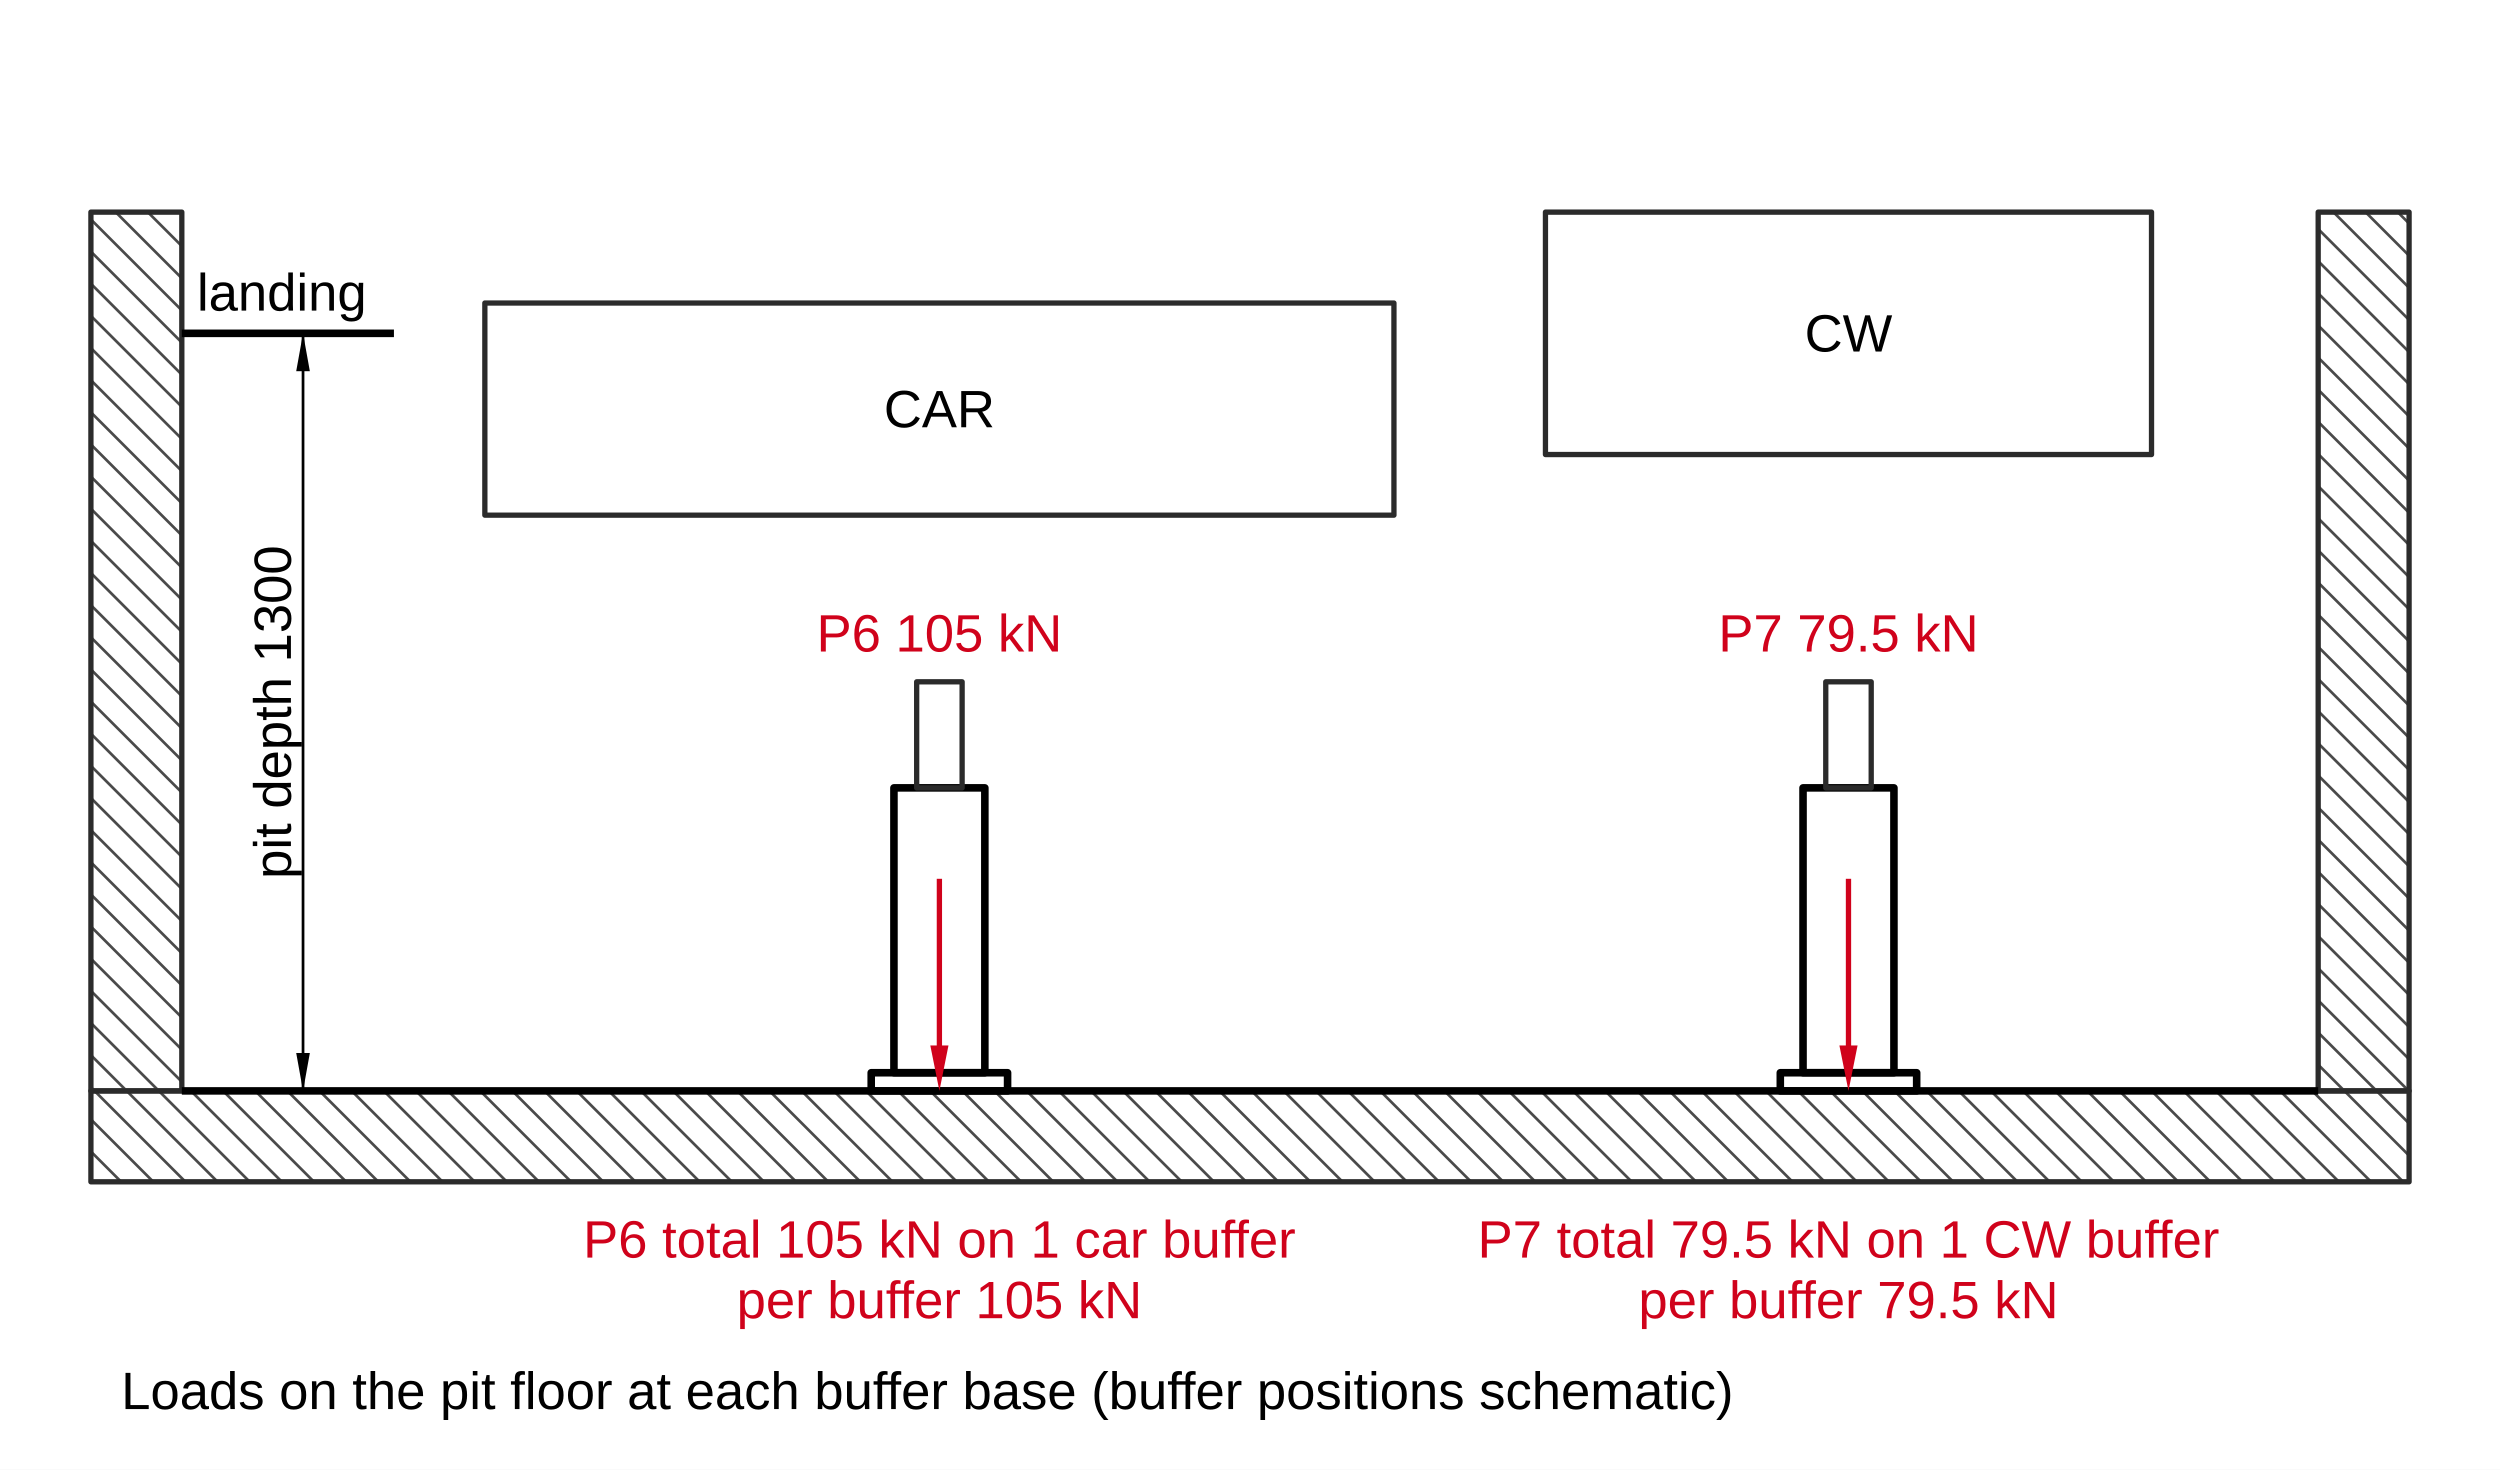
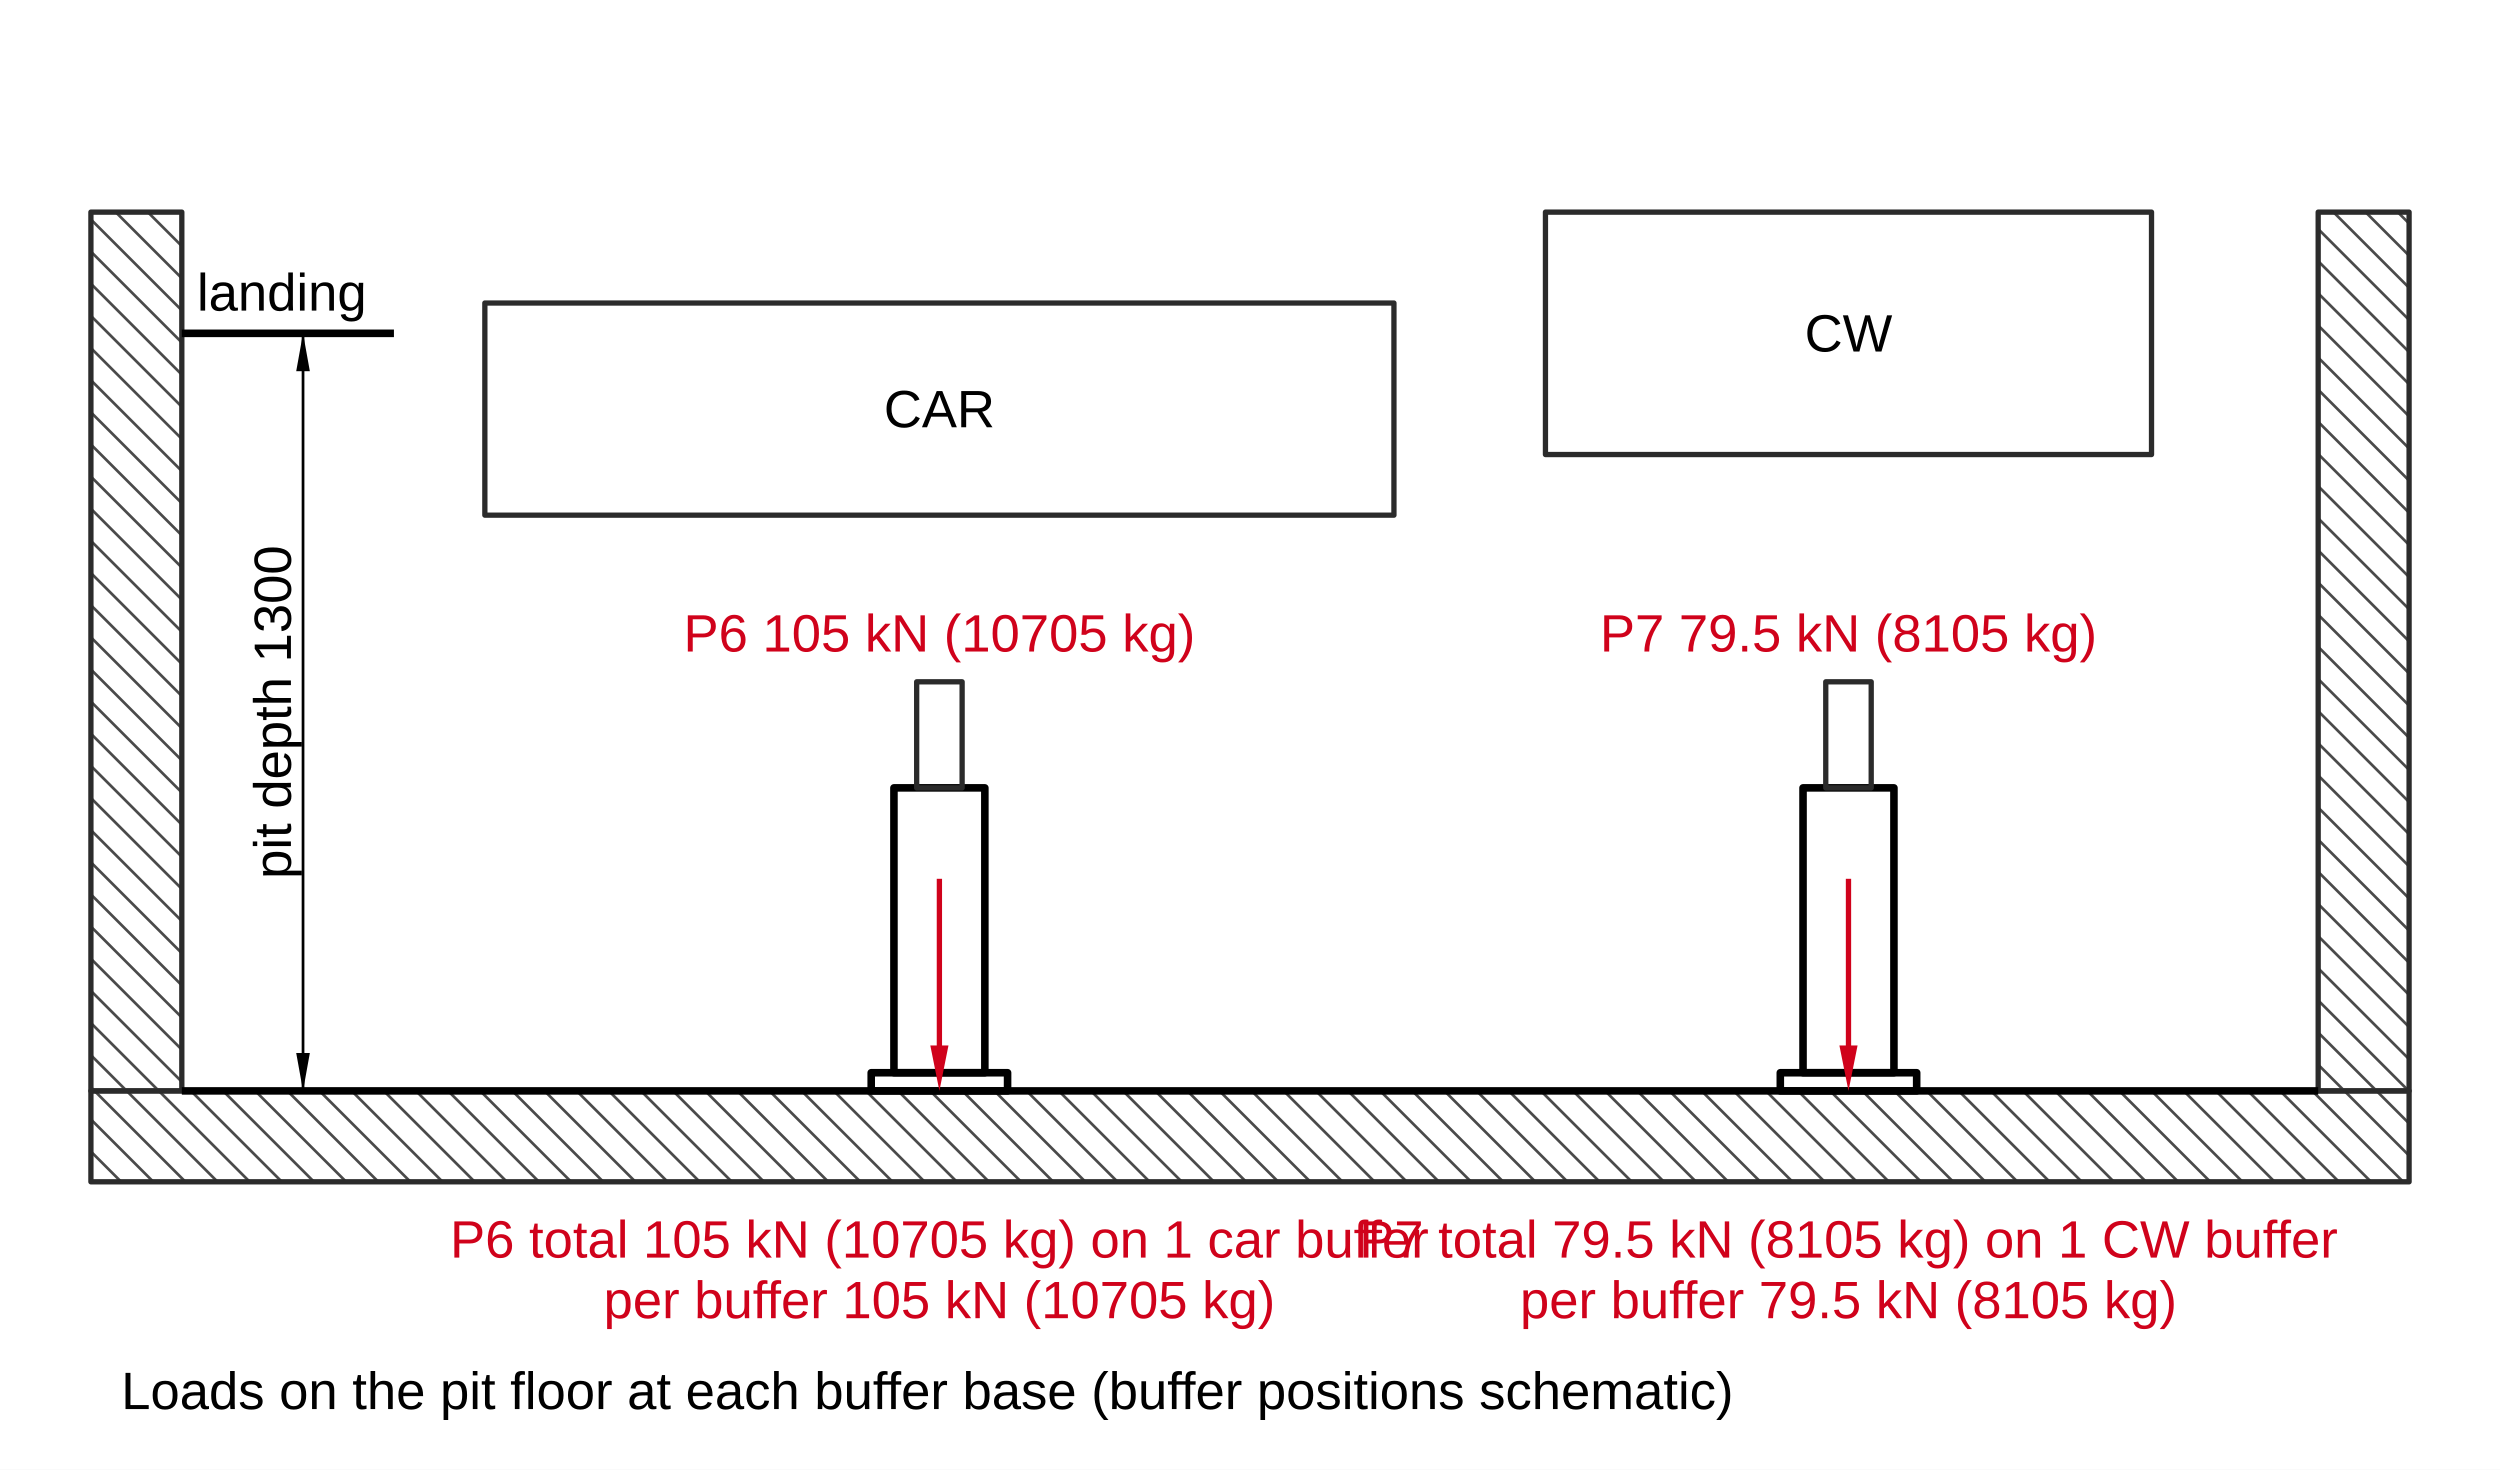
<svg xmlns="http://www.w3.org/2000/svg" version="1.1" width="165mm" height="97mm" viewBox="0 0 1650 970" data-figure="F9">
  <rect x="0" y="0" width="1650" height="970" fill="#FFFFFF" />
  <polyline points="1589.74,720 1590,720.26" fill="none" stroke="#4A4A4A" stroke-width="1.8" stroke-linejoin="round" stroke-linecap="butt" />
  <polyline points="1568.53,720 1590,741.47" fill="none" stroke="#4A4A4A" stroke-width="1.8" stroke-linejoin="round" stroke-linecap="butt" />
  <polyline points="1547.31,720 1590,762.69" fill="none" stroke="#4A4A4A" stroke-width="1.8" stroke-linejoin="round" stroke-linecap="butt" />
  <polyline points="1526.1,720 1586.1,780" fill="none" stroke="#4A4A4A" stroke-width="1.8" stroke-linejoin="round" stroke-linecap="butt" />
  <polyline points="1504.89,720 1564.89,780" fill="none" stroke="#4A4A4A" stroke-width="1.8" stroke-linejoin="round" stroke-linecap="butt" />
  <polyline points="1483.68,720 1543.68,780" fill="none" stroke="#4A4A4A" stroke-width="1.8" stroke-linejoin="round" stroke-linecap="butt" />
  <polyline points="1462.46,720 1522.46,780" fill="none" stroke="#4A4A4A" stroke-width="1.8" stroke-linejoin="round" stroke-linecap="butt" />
  <polyline points="1441.25,720 1501.25,780" fill="none" stroke="#4A4A4A" stroke-width="1.8" stroke-linejoin="round" stroke-linecap="butt" />
  <polyline points="1420.04,720 1480.04,780" fill="none" stroke="#4A4A4A" stroke-width="1.8" stroke-linejoin="round" stroke-linecap="butt" />
  <polyline points="1398.82,720 1458.82,780" fill="none" stroke="#4A4A4A" stroke-width="1.8" stroke-linejoin="round" stroke-linecap="butt" />
  <polyline points="1377.61,720 1437.61,780" fill="none" stroke="#4A4A4A" stroke-width="1.8" stroke-linejoin="round" stroke-linecap="butt" />
  <polyline points="1356.4,720 1416.4,780" fill="none" stroke="#4A4A4A" stroke-width="1.8" stroke-linejoin="round" stroke-linecap="butt" />
  <polyline points="1335.18,720 1395.18,780" fill="none" stroke="#4A4A4A" stroke-width="1.8" stroke-linejoin="round" stroke-linecap="butt" />
  <polyline points="1313.97,720 1373.97,780" fill="none" stroke="#4A4A4A" stroke-width="1.8" stroke-linejoin="round" stroke-linecap="butt" />
  <polyline points="1292.76,720 1352.76,780" fill="none" stroke="#4A4A4A" stroke-width="1.8" stroke-linejoin="round" stroke-linecap="butt" />
  <polyline points="1271.54,720 1331.54,780" fill="none" stroke="#4A4A4A" stroke-width="1.8" stroke-linejoin="round" stroke-linecap="butt" />
  <polyline points="1250.33,720 1310.33,780" fill="none" stroke="#4A4A4A" stroke-width="1.8" stroke-linejoin="round" stroke-linecap="butt" />
  <polyline points="1229.12,720 1289.12,780" fill="none" stroke="#4A4A4A" stroke-width="1.8" stroke-linejoin="round" stroke-linecap="butt" />
  <polyline points="1207.9,720 1267.9,780" fill="none" stroke="#4A4A4A" stroke-width="1.8" stroke-linejoin="round" stroke-linecap="butt" />
  <polyline points="1186.69,720 1246.69,780" fill="none" stroke="#4A4A4A" stroke-width="1.8" stroke-linejoin="round" stroke-linecap="butt" />
  <polyline points="1165.48,720 1225.48,780" fill="none" stroke="#4A4A4A" stroke-width="1.8" stroke-linejoin="round" stroke-linecap="butt" />
  <polyline points="1144.26,720 1204.26,780" fill="none" stroke="#4A4A4A" stroke-width="1.8" stroke-linejoin="round" stroke-linecap="butt" />
  <polyline points="1123.05,720 1183.05,780" fill="none" stroke="#4A4A4A" stroke-width="1.8" stroke-linejoin="round" stroke-linecap="butt" />
  <polyline points="1101.84,720 1161.84,780" fill="none" stroke="#4A4A4A" stroke-width="1.8" stroke-linejoin="round" stroke-linecap="butt" />
  <polyline points="1080.62,720 1140.62,780" fill="none" stroke="#4A4A4A" stroke-width="1.8" stroke-linejoin="round" stroke-linecap="butt" />
  <polyline points="1059.41,720 1119.41,780" fill="none" stroke="#4A4A4A" stroke-width="1.8" stroke-linejoin="round" stroke-linecap="butt" />
  <polyline points="1038.2,720 1098.2,780" fill="none" stroke="#4A4A4A" stroke-width="1.8" stroke-linejoin="round" stroke-linecap="butt" />
  <polyline points="1016.98,720 1076.98,780" fill="none" stroke="#4A4A4A" stroke-width="1.8" stroke-linejoin="round" stroke-linecap="butt" />
  <polyline points="995.77,720 1055.77,780" fill="none" stroke="#4A4A4A" stroke-width="1.8" stroke-linejoin="round" stroke-linecap="butt" />
  <polyline points="974.56,720 1034.56,780" fill="none" stroke="#4A4A4A" stroke-width="1.8" stroke-linejoin="round" stroke-linecap="butt" />
  <polyline points="953.35,720 1013.35,780" fill="none" stroke="#4A4A4A" stroke-width="1.8" stroke-linejoin="round" stroke-linecap="butt" />
  <polyline points="932.13,720 992.13,780" fill="none" stroke="#4A4A4A" stroke-width="1.8" stroke-linejoin="round" stroke-linecap="butt" />
  <polyline points="910.92,720 970.92,780" fill="none" stroke="#4A4A4A" stroke-width="1.8" stroke-linejoin="round" stroke-linecap="butt" />
  <polyline points="889.71,720 949.71,780" fill="none" stroke="#4A4A4A" stroke-width="1.8" stroke-linejoin="round" stroke-linecap="butt" />
  <polyline points="868.49,720 928.49,780" fill="none" stroke="#4A4A4A" stroke-width="1.8" stroke-linejoin="round" stroke-linecap="butt" />
  <polyline points="847.28,720 907.28,780" fill="none" stroke="#4A4A4A" stroke-width="1.8" stroke-linejoin="round" stroke-linecap="butt" />
  <polyline points="826.07,720 886.07,780" fill="none" stroke="#4A4A4A" stroke-width="1.8" stroke-linejoin="round" stroke-linecap="butt" />
  <polyline points="804.85,720 864.85,780" fill="none" stroke="#4A4A4A" stroke-width="1.8" stroke-linejoin="round" stroke-linecap="butt" />
  <polyline points="783.64,720 843.64,780" fill="none" stroke="#4A4A4A" stroke-width="1.8" stroke-linejoin="round" stroke-linecap="butt" />
  <polyline points="762.43,720 822.43,780" fill="none" stroke="#4A4A4A" stroke-width="1.8" stroke-linejoin="round" stroke-linecap="butt" />
  <polyline points="741.21,720 801.21,780" fill="none" stroke="#4A4A4A" stroke-width="1.8" stroke-linejoin="round" stroke-linecap="butt" />
  <polyline points="720,720 780,780" fill="none" stroke="#4A4A4A" stroke-width="1.8" stroke-linejoin="round" stroke-linecap="butt" />
  <polyline points="698.79,720 758.79,780" fill="none" stroke="#4A4A4A" stroke-width="1.8" stroke-linejoin="round" stroke-linecap="butt" />
  <polyline points="677.57,720 737.57,780" fill="none" stroke="#4A4A4A" stroke-width="1.8" stroke-linejoin="round" stroke-linecap="butt" />
  <polyline points="656.36,720 716.36,780" fill="none" stroke="#4A4A4A" stroke-width="1.8" stroke-linejoin="round" stroke-linecap="butt" />
  <polyline points="635.15,720 695.15,780" fill="none" stroke="#4A4A4A" stroke-width="1.8" stroke-linejoin="round" stroke-linecap="butt" />
  <polyline points="613.93,720 673.93,780" fill="none" stroke="#4A4A4A" stroke-width="1.8" stroke-linejoin="round" stroke-linecap="butt" />
  <polyline points="592.72,720 652.72,780" fill="none" stroke="#4A4A4A" stroke-width="1.8" stroke-linejoin="round" stroke-linecap="butt" />
  <polyline points="571.51,720 631.51,780" fill="none" stroke="#4A4A4A" stroke-width="1.8" stroke-linejoin="round" stroke-linecap="butt" />
  <polyline points="550.29,720 610.29,780" fill="none" stroke="#4A4A4A" stroke-width="1.8" stroke-linejoin="round" stroke-linecap="butt" />
  <polyline points="529.08,720 589.08,780" fill="none" stroke="#4A4A4A" stroke-width="1.8" stroke-linejoin="round" stroke-linecap="butt" />
  <polyline points="507.87,720 567.87,780" fill="none" stroke="#4A4A4A" stroke-width="1.8" stroke-linejoin="round" stroke-linecap="butt" />
  <polyline points="486.65,720 546.65,780" fill="none" stroke="#4A4A4A" stroke-width="1.8" stroke-linejoin="round" stroke-linecap="butt" />
  <polyline points="465.44,720 525.44,780" fill="none" stroke="#4A4A4A" stroke-width="1.8" stroke-linejoin="round" stroke-linecap="butt" />
  <polyline points="444.23,720 504.23,780" fill="none" stroke="#4A4A4A" stroke-width="1.8" stroke-linejoin="round" stroke-linecap="butt" />
  <polyline points="423.02,720 483.02,780" fill="none" stroke="#4A4A4A" stroke-width="1.8" stroke-linejoin="round" stroke-linecap="butt" />
  <polyline points="401.8,720 461.8,780" fill="none" stroke="#4A4A4A" stroke-width="1.8" stroke-linejoin="round" stroke-linecap="butt" />
  <polyline points="380.59,720 440.59,780" fill="none" stroke="#4A4A4A" stroke-width="1.8" stroke-linejoin="round" stroke-linecap="butt" />
  <polyline points="359.38,720 419.38,780" fill="none" stroke="#4A4A4A" stroke-width="1.8" stroke-linejoin="round" stroke-linecap="butt" />
  <polyline points="338.16,720 398.16,780" fill="none" stroke="#4A4A4A" stroke-width="1.8" stroke-linejoin="round" stroke-linecap="butt" />
  <polyline points="316.95,720 376.95,780" fill="none" stroke="#4A4A4A" stroke-width="1.8" stroke-linejoin="round" stroke-linecap="butt" />
  <polyline points="295.74,720 355.74,780" fill="none" stroke="#4A4A4A" stroke-width="1.8" stroke-linejoin="round" stroke-linecap="butt" />
  <polyline points="274.52,720 334.52,780" fill="none" stroke="#4A4A4A" stroke-width="1.8" stroke-linejoin="round" stroke-linecap="butt" />
  <polyline points="253.31,720 313.31,780" fill="none" stroke="#4A4A4A" stroke-width="1.8" stroke-linejoin="round" stroke-linecap="butt" />
  <polyline points="232.1,720 292.1,780" fill="none" stroke="#4A4A4A" stroke-width="1.8" stroke-linejoin="round" stroke-linecap="butt" />
  <polyline points="210.88,720 270.88,780" fill="none" stroke="#4A4A4A" stroke-width="1.8" stroke-linejoin="round" stroke-linecap="butt" />
  <polyline points="189.67,720 249.67,780" fill="none" stroke="#4A4A4A" stroke-width="1.8" stroke-linejoin="round" stroke-linecap="butt" />
  <polyline points="168.46,720 228.46,780" fill="none" stroke="#4A4A4A" stroke-width="1.8" stroke-linejoin="round" stroke-linecap="butt" />
  <polyline points="147.24,720 207.24,780" fill="none" stroke="#4A4A4A" stroke-width="1.8" stroke-linejoin="round" stroke-linecap="butt" />
  <polyline points="126.03,720 186.03,780" fill="none" stroke="#4A4A4A" stroke-width="1.8" stroke-linejoin="round" stroke-linecap="butt" />
  <polyline points="104.82,720 164.82,780" fill="none" stroke="#4A4A4A" stroke-width="1.8" stroke-linejoin="round" stroke-linecap="butt" />
  <polyline points="83.6,720 143.6,780" fill="none" stroke="#4A4A4A" stroke-width="1.8" stroke-linejoin="round" stroke-linecap="butt" />
  <polyline points="62.39,720 122.39,780" fill="none" stroke="#4A4A4A" stroke-width="1.8" stroke-linejoin="round" stroke-linecap="butt" />
  <polyline points="60,738.82 101.18,780" fill="none" stroke="#4A4A4A" stroke-width="1.8" stroke-linejoin="round" stroke-linecap="butt" />
  <polyline points="60,760.04 79.96,780" fill="none" stroke="#4A4A4A" stroke-width="1.8" stroke-linejoin="round" stroke-linecap="butt" />
  <polygon data-tag="pit-floor" points="60,720 1590,720 1590,780 60,780" fill="none" stroke="#2B2B2B" stroke-width="3.5" stroke-linejoin="round" stroke-linecap="butt" />
  <polyline points="118.79,140 120,141.21" fill="none" stroke="#4A4A4A" stroke-width="1.8" stroke-linejoin="round" stroke-linecap="butt" />
  <polyline points="97.57,140 120,162.43" fill="none" stroke="#4A4A4A" stroke-width="1.8" stroke-linejoin="round" stroke-linecap="butt" />
  <polyline points="76.36,140 120,183.64" fill="none" stroke="#4A4A4A" stroke-width="1.8" stroke-linejoin="round" stroke-linecap="butt" />
  <polyline points="60,144.85 120,204.85" fill="none" stroke="#4A4A4A" stroke-width="1.8" stroke-linejoin="round" stroke-linecap="butt" />
  <polyline points="60,166.07 120,226.07" fill="none" stroke="#4A4A4A" stroke-width="1.8" stroke-linejoin="round" stroke-linecap="butt" />
  <polyline points="60,187.28 120,247.28" fill="none" stroke="#4A4A4A" stroke-width="1.8" stroke-linejoin="round" stroke-linecap="butt" />
  <polyline points="60,208.49 120,268.49" fill="none" stroke="#4A4A4A" stroke-width="1.8" stroke-linejoin="round" stroke-linecap="butt" />
  <polyline points="60,229.71 120,289.71" fill="none" stroke="#4A4A4A" stroke-width="1.8" stroke-linejoin="round" stroke-linecap="butt" />
  <polyline points="60,250.92 120,310.92" fill="none" stroke="#4A4A4A" stroke-width="1.8" stroke-linejoin="round" stroke-linecap="butt" />
  <polyline points="60,272.13 120,332.13" fill="none" stroke="#4A4A4A" stroke-width="1.8" stroke-linejoin="round" stroke-linecap="butt" />
  <polyline points="60,293.35 120,353.35" fill="none" stroke="#4A4A4A" stroke-width="1.8" stroke-linejoin="round" stroke-linecap="butt" />
  <polyline points="60,314.56 120,374.56" fill="none" stroke="#4A4A4A" stroke-width="1.8" stroke-linejoin="round" stroke-linecap="butt" />
  <polyline points="60,335.77 120,395.77" fill="none" stroke="#4A4A4A" stroke-width="1.8" stroke-linejoin="round" stroke-linecap="butt" />
  <polyline points="60,356.98 120,416.98" fill="none" stroke="#4A4A4A" stroke-width="1.8" stroke-linejoin="round" stroke-linecap="butt" />
  <polyline points="60,378.2 120,438.2" fill="none" stroke="#4A4A4A" stroke-width="1.8" stroke-linejoin="round" stroke-linecap="butt" />
  <polyline points="60,399.41 120,459.41" fill="none" stroke="#4A4A4A" stroke-width="1.8" stroke-linejoin="round" stroke-linecap="butt" />
  <polyline points="60,420.62 120,480.62" fill="none" stroke="#4A4A4A" stroke-width="1.8" stroke-linejoin="round" stroke-linecap="butt" />
  <polyline points="60,441.84 120,501.84" fill="none" stroke="#4A4A4A" stroke-width="1.8" stroke-linejoin="round" stroke-linecap="butt" />
  <polyline points="60,463.05 120,523.05" fill="none" stroke="#4A4A4A" stroke-width="1.8" stroke-linejoin="round" stroke-linecap="butt" />
  <polyline points="60,484.26 120,544.26" fill="none" stroke="#4A4A4A" stroke-width="1.8" stroke-linejoin="round" stroke-linecap="butt" />
  <polyline points="60,505.48 120,565.48" fill="none" stroke="#4A4A4A" stroke-width="1.8" stroke-linejoin="round" stroke-linecap="butt" />
  <polyline points="60,526.69 120,586.69" fill="none" stroke="#4A4A4A" stroke-width="1.8" stroke-linejoin="round" stroke-linecap="butt" />
  <polyline points="60,547.9 120,607.9" fill="none" stroke="#4A4A4A" stroke-width="1.8" stroke-linejoin="round" stroke-linecap="butt" />
  <polyline points="60,569.12 120,629.12" fill="none" stroke="#4A4A4A" stroke-width="1.8" stroke-linejoin="round" stroke-linecap="butt" />
  <polyline points="60,590.33 120,650.33" fill="none" stroke="#4A4A4A" stroke-width="1.8" stroke-linejoin="round" stroke-linecap="butt" />
  <polyline points="60,611.54 120,671.54" fill="none" stroke="#4A4A4A" stroke-width="1.8" stroke-linejoin="round" stroke-linecap="butt" />
  <polyline points="60,632.76 120,692.76" fill="none" stroke="#4A4A4A" stroke-width="1.8" stroke-linejoin="round" stroke-linecap="butt" />
  <polyline points="60,653.97 120,713.97" fill="none" stroke="#4A4A4A" stroke-width="1.8" stroke-linejoin="round" stroke-linecap="butt" />
  <polyline points="60,675.18 104.82,720" fill="none" stroke="#4A4A4A" stroke-width="1.8" stroke-linejoin="round" stroke-linecap="butt" />
  <polyline points="60,696.4 83.6,720" fill="none" stroke="#4A4A4A" stroke-width="1.8" stroke-linejoin="round" stroke-linecap="butt" />
  <polyline points="60,717.61 62.39,720" fill="none" stroke="#4A4A4A" stroke-width="1.8" stroke-linejoin="round" stroke-linecap="butt" />
  <polygon points="60,140 120,140 120,720 60,720" fill="none" stroke="#2B2B2B" stroke-width="3.5" stroke-linejoin="round" stroke-linecap="butt" />
  <polyline points="1582.5,140 1590,147.5" fill="none" stroke="#4A4A4A" stroke-width="1.8" stroke-linejoin="round" stroke-linecap="butt" />
  <polyline points="1561.28,140 1590,168.72" fill="none" stroke="#4A4A4A" stroke-width="1.8" stroke-linejoin="round" stroke-linecap="butt" />
  <polyline points="1540.07,140 1590,189.93" fill="none" stroke="#4A4A4A" stroke-width="1.8" stroke-linejoin="round" stroke-linecap="butt" />
  <polyline points="1530,151.14 1590,211.14" fill="none" stroke="#4A4A4A" stroke-width="1.8" stroke-linejoin="round" stroke-linecap="butt" />
  <polyline points="1530,172.35 1590,232.35" fill="none" stroke="#4A4A4A" stroke-width="1.8" stroke-linejoin="round" stroke-linecap="butt" />
  <polyline points="1530,193.57 1590,253.57" fill="none" stroke="#4A4A4A" stroke-width="1.8" stroke-linejoin="round" stroke-linecap="butt" />
  <polyline points="1530,214.78 1590,274.78" fill="none" stroke="#4A4A4A" stroke-width="1.8" stroke-linejoin="round" stroke-linecap="butt" />
  <polyline points="1530,235.99 1590,295.99" fill="none" stroke="#4A4A4A" stroke-width="1.8" stroke-linejoin="round" stroke-linecap="butt" />
  <polyline points="1530,257.21 1590,317.21" fill="none" stroke="#4A4A4A" stroke-width="1.8" stroke-linejoin="round" stroke-linecap="butt" />
  <polyline points="1530,278.42 1590,338.42" fill="none" stroke="#4A4A4A" stroke-width="1.8" stroke-linejoin="round" stroke-linecap="butt" />
  <polyline points="1530,299.63 1590,359.63" fill="none" stroke="#4A4A4A" stroke-width="1.8" stroke-linejoin="round" stroke-linecap="butt" />
  <polyline points="1530,320.85 1590,380.85" fill="none" stroke="#4A4A4A" stroke-width="1.8" stroke-linejoin="round" stroke-linecap="butt" />
  <polyline points="1530,342.06 1590,402.06" fill="none" stroke="#4A4A4A" stroke-width="1.8" stroke-linejoin="round" stroke-linecap="butt" />
  <polyline points="1530,363.27 1590,423.27" fill="none" stroke="#4A4A4A" stroke-width="1.8" stroke-linejoin="round" stroke-linecap="butt" />
  <polyline points="1530,384.49 1590,444.49" fill="none" stroke="#4A4A4A" stroke-width="1.8" stroke-linejoin="round" stroke-linecap="butt" />
  <polyline points="1530,405.7 1590,465.7" fill="none" stroke="#4A4A4A" stroke-width="1.8" stroke-linejoin="round" stroke-linecap="butt" />
  <polyline points="1530,426.91 1590,486.91" fill="none" stroke="#4A4A4A" stroke-width="1.8" stroke-linejoin="round" stroke-linecap="butt" />
  <polyline points="1530,448.13 1590,508.13" fill="none" stroke="#4A4A4A" stroke-width="1.8" stroke-linejoin="round" stroke-linecap="butt" />
  <polyline points="1530,469.34 1590,529.34" fill="none" stroke="#4A4A4A" stroke-width="1.8" stroke-linejoin="round" stroke-linecap="butt" />
  <polyline points="1530,490.55 1590,550.55" fill="none" stroke="#4A4A4A" stroke-width="1.8" stroke-linejoin="round" stroke-linecap="butt" />
  <polyline points="1530,511.77 1590,571.77" fill="none" stroke="#4A4A4A" stroke-width="1.8" stroke-linejoin="round" stroke-linecap="butt" />
  <polyline points="1530,532.98 1590,592.98" fill="none" stroke="#4A4A4A" stroke-width="1.8" stroke-linejoin="round" stroke-linecap="butt" />
  <polyline points="1530,554.19 1590,614.19" fill="none" stroke="#4A4A4A" stroke-width="1.8" stroke-linejoin="round" stroke-linecap="butt" />
  <polyline points="1530,575.41 1590,635.41" fill="none" stroke="#4A4A4A" stroke-width="1.8" stroke-linejoin="round" stroke-linecap="butt" />
  <polyline points="1530,596.62 1590,656.62" fill="none" stroke="#4A4A4A" stroke-width="1.8" stroke-linejoin="round" stroke-linecap="butt" />
  <polyline points="1530,617.83 1590,677.83" fill="none" stroke="#4A4A4A" stroke-width="1.8" stroke-linejoin="round" stroke-linecap="butt" />
  <polyline points="1530,639.05 1590,699.05" fill="none" stroke="#4A4A4A" stroke-width="1.8" stroke-linejoin="round" stroke-linecap="butt" />
  <polyline points="1530,660.26 1589.74,720" fill="none" stroke="#4A4A4A" stroke-width="1.8" stroke-linejoin="round" stroke-linecap="butt" />
  <polyline points="1530,681.47 1568.53,720" fill="none" stroke="#4A4A4A" stroke-width="1.8" stroke-linejoin="round" stroke-linecap="butt" />
  <polyline points="1530,702.69 1547.31,720" fill="none" stroke="#4A4A4A" stroke-width="1.8" stroke-linejoin="round" stroke-linecap="butt" />
  <polygon points="1530,140 1590,140 1590,720 1530,720" fill="none" stroke="#2B2B2B" stroke-width="3.5" stroke-linejoin="round" stroke-linecap="butt" />
  <polyline data-tag="pit-floor-line" points="120,720 1530,720" fill="none" stroke="#000000" stroke-width="5" stroke-linejoin="round" stroke-linecap="butt" />
  <polyline data-tag="lowest-landing" points="120,220 260,220" fill="none" stroke="#000000" stroke-width="5" stroke-linejoin="round" stroke-linecap="butt" />
  <text x="130" y="205" font-family="ISOCPEUR, 'Arial Narrow', Arial, sans-serif" font-size="34.72" text-anchor="start" fill="#000000">landing</text>
  <polyline data-tag="dim-pit-ext" points="128,220 215,220" fill="none" stroke="#000000" stroke-width="1.8" stroke-linejoin="round" stroke-linecap="butt" />
  <polyline data-tag="dim-pit-ext" points="128,720 215,720" fill="none" stroke="#000000" stroke-width="1.8" stroke-linejoin="round" stroke-linecap="butt" />
  <polyline data-tag="dim-pit" data-value="1300" points="200,220 200,720" fill="none" stroke="#000000" stroke-width="1.8" stroke-linejoin="round" stroke-linecap="butt" />
  <polygon points="200,220 204.5,245 195.5,245" fill="#000000" stroke="none" />
  <polygon points="200,720 195.5,695 204.5,695" fill="#000000" stroke="none" />
  <text data-tag="dim-pit-text" data-value="1300" x="192" y="470" font-family="ISOCPEUR, 'Arial Narrow', Arial, sans-serif" font-size="34.72" text-anchor="middle" fill="#000000" transform="rotate(-90 192 470)">pit depth 1300</text>
  <polygon data-tag="car" points="320,200 920,200 920,340 320,340" fill="none" stroke="#2B2B2B" stroke-width="3.5" stroke-linejoin="round" stroke-linecap="butt" />
  <text x="620" y="282" font-family="ISOCPEUR, 'Arial Narrow', Arial, sans-serif" font-size="34.72" text-anchor="middle" fill="#000000">CAR</text>
  <polygon data-tag="car-buffer-base-1" points="575,708 665,708 665,720 575,720" fill="none" stroke="#000000" stroke-width="5" stroke-linejoin="round" stroke-linecap="butt" />
  <polygon data-tag="car-buffer-1" points="590,520 650,520 650,708 590,708" fill="none" stroke="#000000" stroke-width="5" stroke-linejoin="round" stroke-linecap="butt" />
  <polygon points="605,450 635,450 635,520 605,520" fill="none" stroke="#2B2B2B" stroke-width="3.5" stroke-linejoin="round" stroke-linecap="butt" />
  <polyline data-tag="car-force-1" data-value="105" points="620,580 620,700" fill="none" stroke="#D0021B" stroke-width="3.5" stroke-linejoin="round" stroke-linecap="butt" />
  <polygon points="620,720 614,690 626,690" fill="#D0021B" stroke="none" />
-   <text data-tag="car-force-1-text" data-value="105" x="620" y="430" font-family="ISOCPEUR, 'Arial Narrow', Arial, sans-serif" font-size="34.72" text-anchor="middle" fill="#D0021B">P6 105 kN</text>
-   <text data-tag="car-total" data-value="105" x="620" y="830" font-family="ISOCPEUR, 'Arial Narrow', Arial, sans-serif" font-size="34.72" text-anchor="middle" fill="#D0021B">P6 total 105 kN on 1 car buffer</text>
-   <text data-tag="car-per" data-value="105" x="620" y="870" font-family="ISOCPEUR, 'Arial Narrow', Arial, sans-serif" font-size="34.72" text-anchor="middle" fill="#D0021B">per buffer 105 kN</text>
+   <text data-tag="car-force-1-text" data-value="105" x="620" y="430" font-family="ISOCPEUR, 'Arial Narrow', Arial, sans-serif" font-size="34.72" text-anchor="middle" fill="#D0021B">P6 105 kN (10705 kg)</text>
+   <text data-tag="car-total" data-value="105" x="620" y="830" font-family="ISOCPEUR, 'Arial Narrow', Arial, sans-serif" font-size="34.72" text-anchor="middle" fill="#D0021B">P6 total 105 kN (10705 kg) on 1 car buffer</text>
+   <text data-tag="car-per" data-value="105" x="620" y="870" font-family="ISOCPEUR, 'Arial Narrow', Arial, sans-serif" font-size="34.72" text-anchor="middle" fill="#D0021B">per buffer 105 kN (10705 kg)</text>
  <polygon data-tag="counterweight" points="1020,140 1420,140 1420,300 1020,300" fill="none" stroke="#2B2B2B" stroke-width="3.5" stroke-linejoin="round" stroke-linecap="butt" />
  <text x="1220" y="232" font-family="ISOCPEUR, 'Arial Narrow', Arial, sans-serif" font-size="34.72" text-anchor="middle" fill="#000000">CW</text>
  <polygon data-tag="cw-buffer-base-1" points="1175,708 1265,708 1265,720 1175,720" fill="none" stroke="#000000" stroke-width="5" stroke-linejoin="round" stroke-linecap="butt" />
  <polygon data-tag="cw-buffer-1" points="1190,520 1250,520 1250,708 1190,708" fill="none" stroke="#000000" stroke-width="5" stroke-linejoin="round" stroke-linecap="butt" />
  <polygon points="1205,450 1235,450 1235,520 1205,520" fill="none" stroke="#2B2B2B" stroke-width="3.5" stroke-linejoin="round" stroke-linecap="butt" />
  <polyline data-tag="cw-force-1" data-value="79.5" points="1220,580 1220,700" fill="none" stroke="#D0021B" stroke-width="3.5" stroke-linejoin="round" stroke-linecap="butt" />
  <polygon points="1220,720 1214,690 1226,690" fill="#D0021B" stroke="none" />
-   <text data-tag="cw-force-1-text" data-value="79.5" x="1220" y="430" font-family="ISOCPEUR, 'Arial Narrow', Arial, sans-serif" font-size="34.72" text-anchor="middle" fill="#D0021B">P7 79.5 kN</text>
-   <text data-tag="cw-total" data-value="79.5" x="1220" y="830" font-family="ISOCPEUR, 'Arial Narrow', Arial, sans-serif" font-size="34.72" text-anchor="middle" fill="#D0021B">P7 total 79.5 kN on 1 CW buffer</text>
-   <text data-tag="cw-per" data-value="79.5" x="1220" y="870" font-family="ISOCPEUR, 'Arial Narrow', Arial, sans-serif" font-size="34.72" text-anchor="middle" fill="#D0021B">per buffer 79.5 kN</text>
+   <text data-tag="cw-force-1-text" data-value="79.5" x="1220" y="430" font-family="ISOCPEUR, 'Arial Narrow', Arial, sans-serif" font-size="34.72" text-anchor="middle" fill="#D0021B">P7 79.5 kN (8105 kg)</text>
+   <text data-tag="cw-total" data-value="79.5" x="1220" y="830" font-family="ISOCPEUR, 'Arial Narrow', Arial, sans-serif" font-size="34.72" text-anchor="middle" fill="#D0021B">P7 total 79.5 kN (8105 kg) on 1 CW buffer</text>
+   <text data-tag="cw-per" data-value="79.5" x="1220" y="870" font-family="ISOCPEUR, 'Arial Narrow', Arial, sans-serif" font-size="34.72" text-anchor="middle" fill="#D0021B">per buffer 79.5 kN (8105 kg)</text>
  <text x="80" y="930" font-family="ISOCPEUR, 'Arial Narrow', Arial, sans-serif" font-size="34.72" text-anchor="start" fill="#000000">Loads on the pit floor at each buffer base (buffer positions schematic)</text>
</svg>
